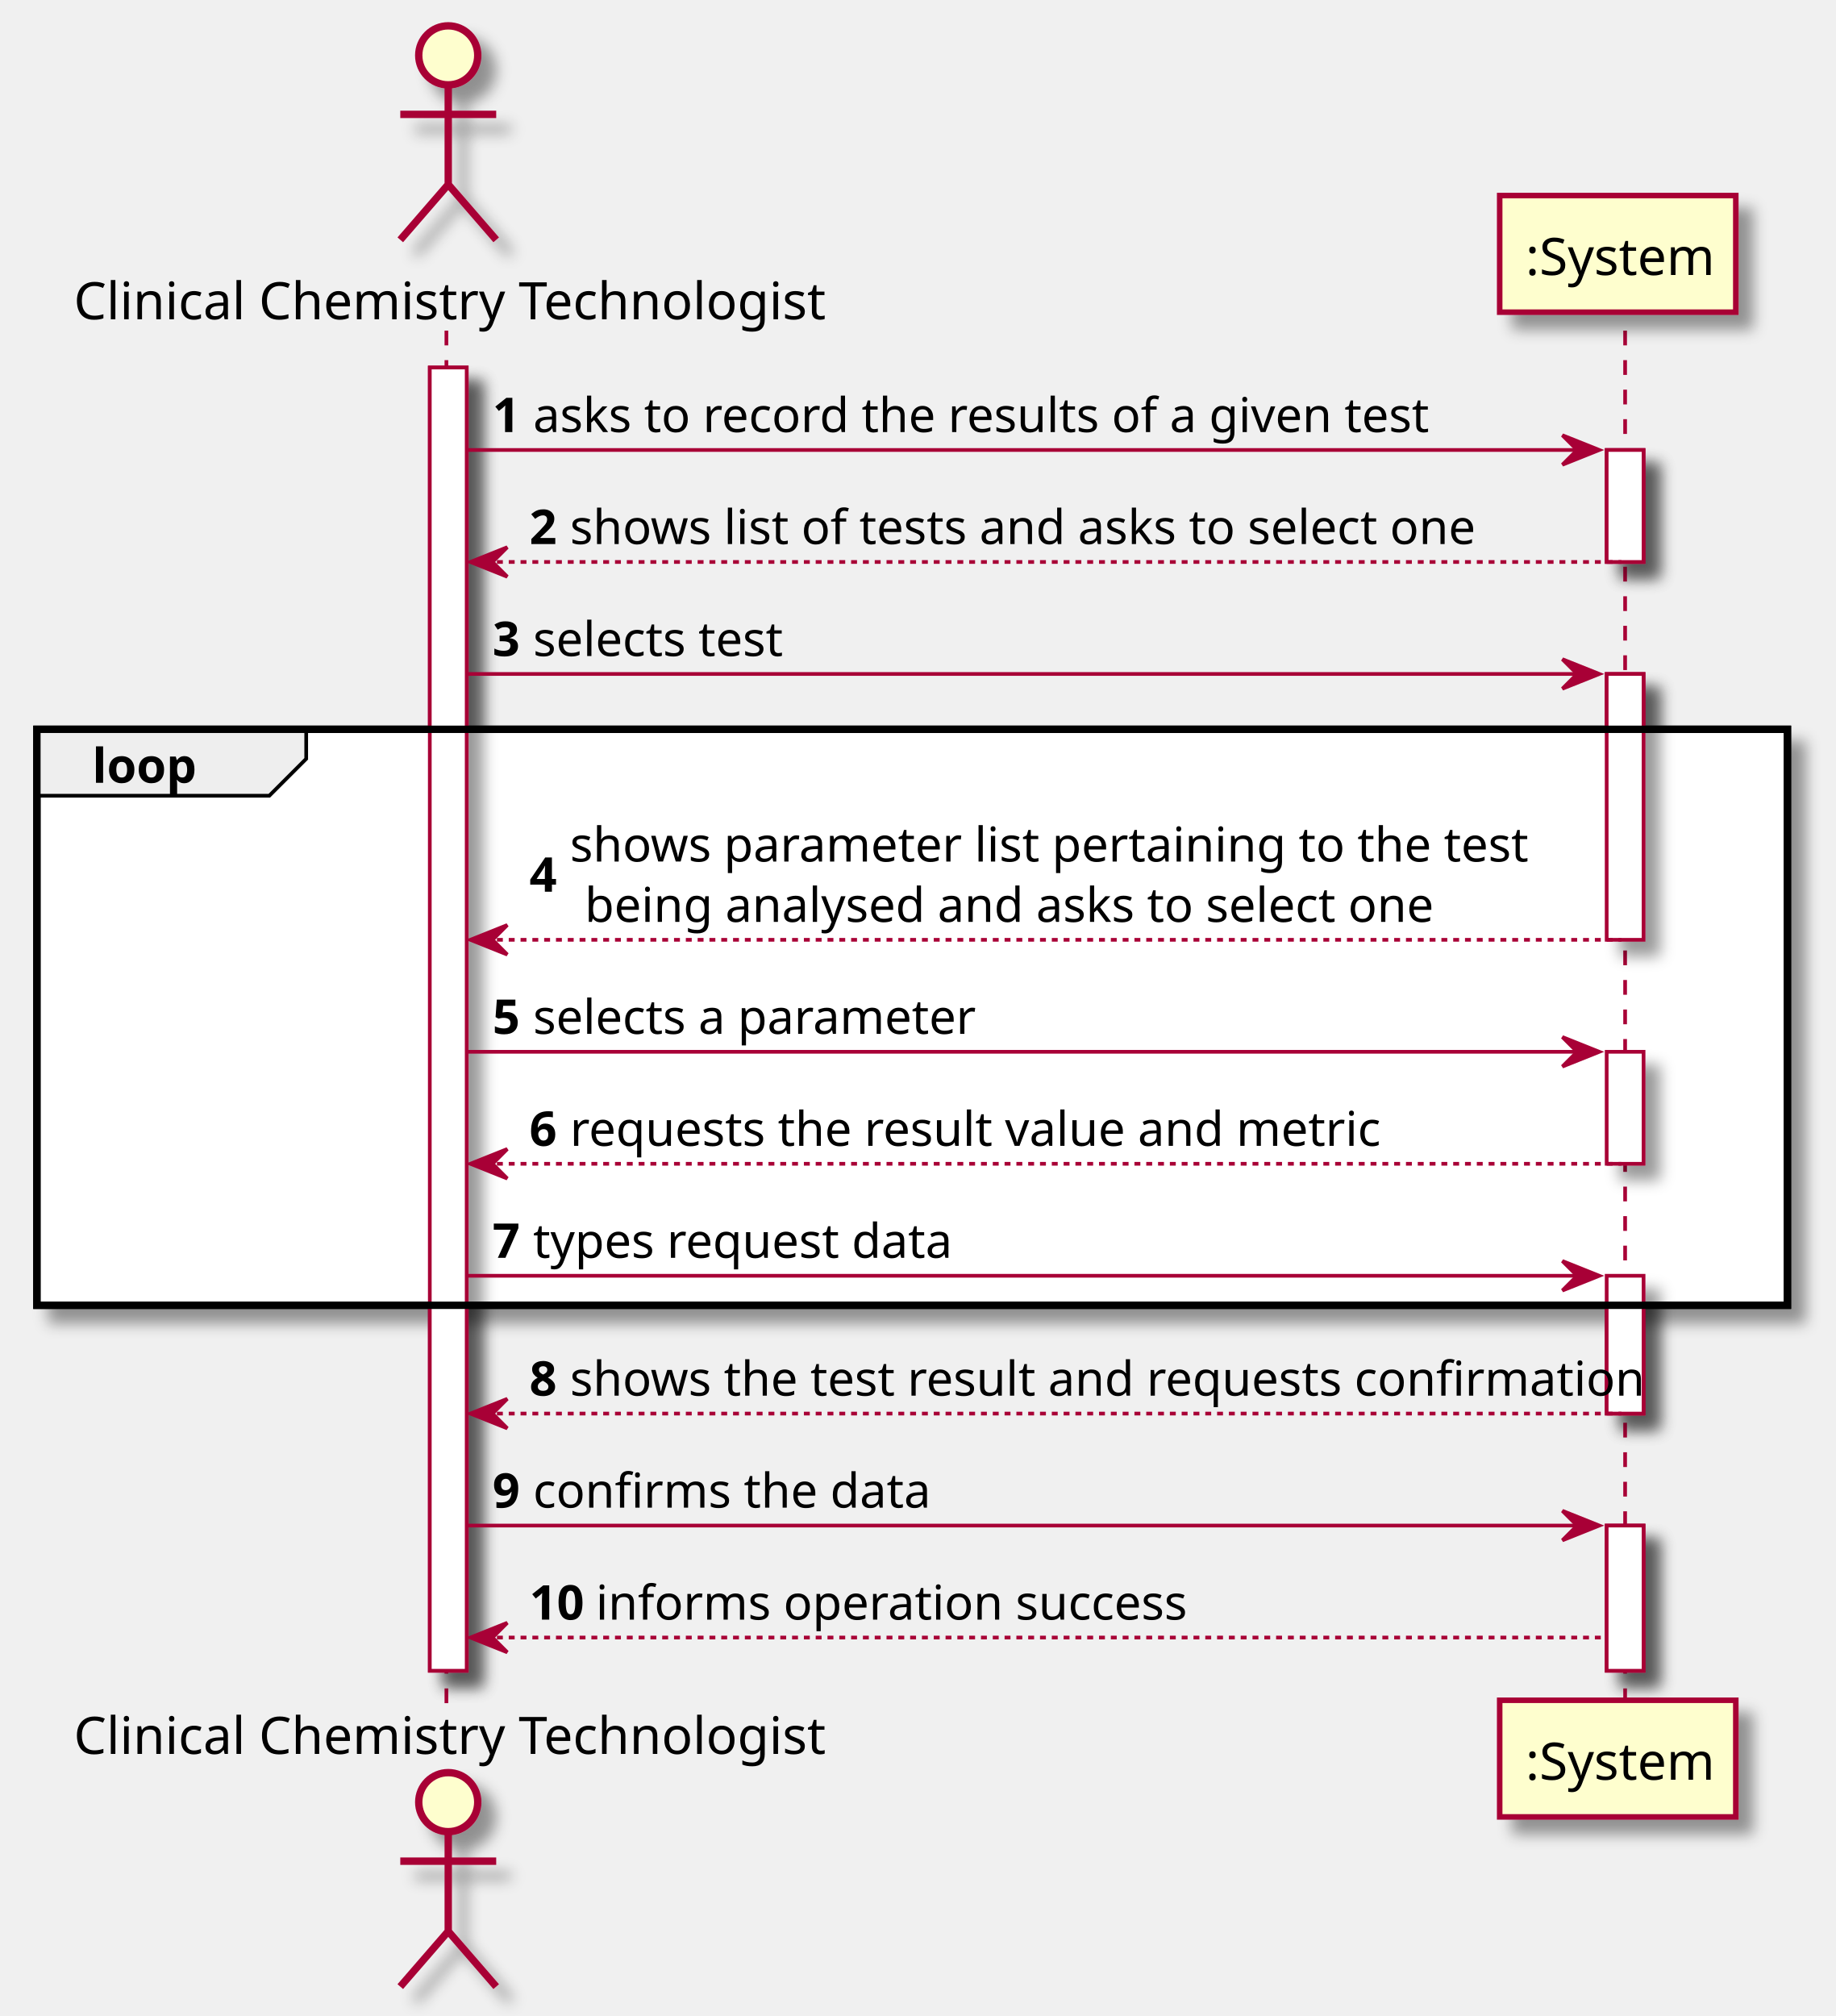
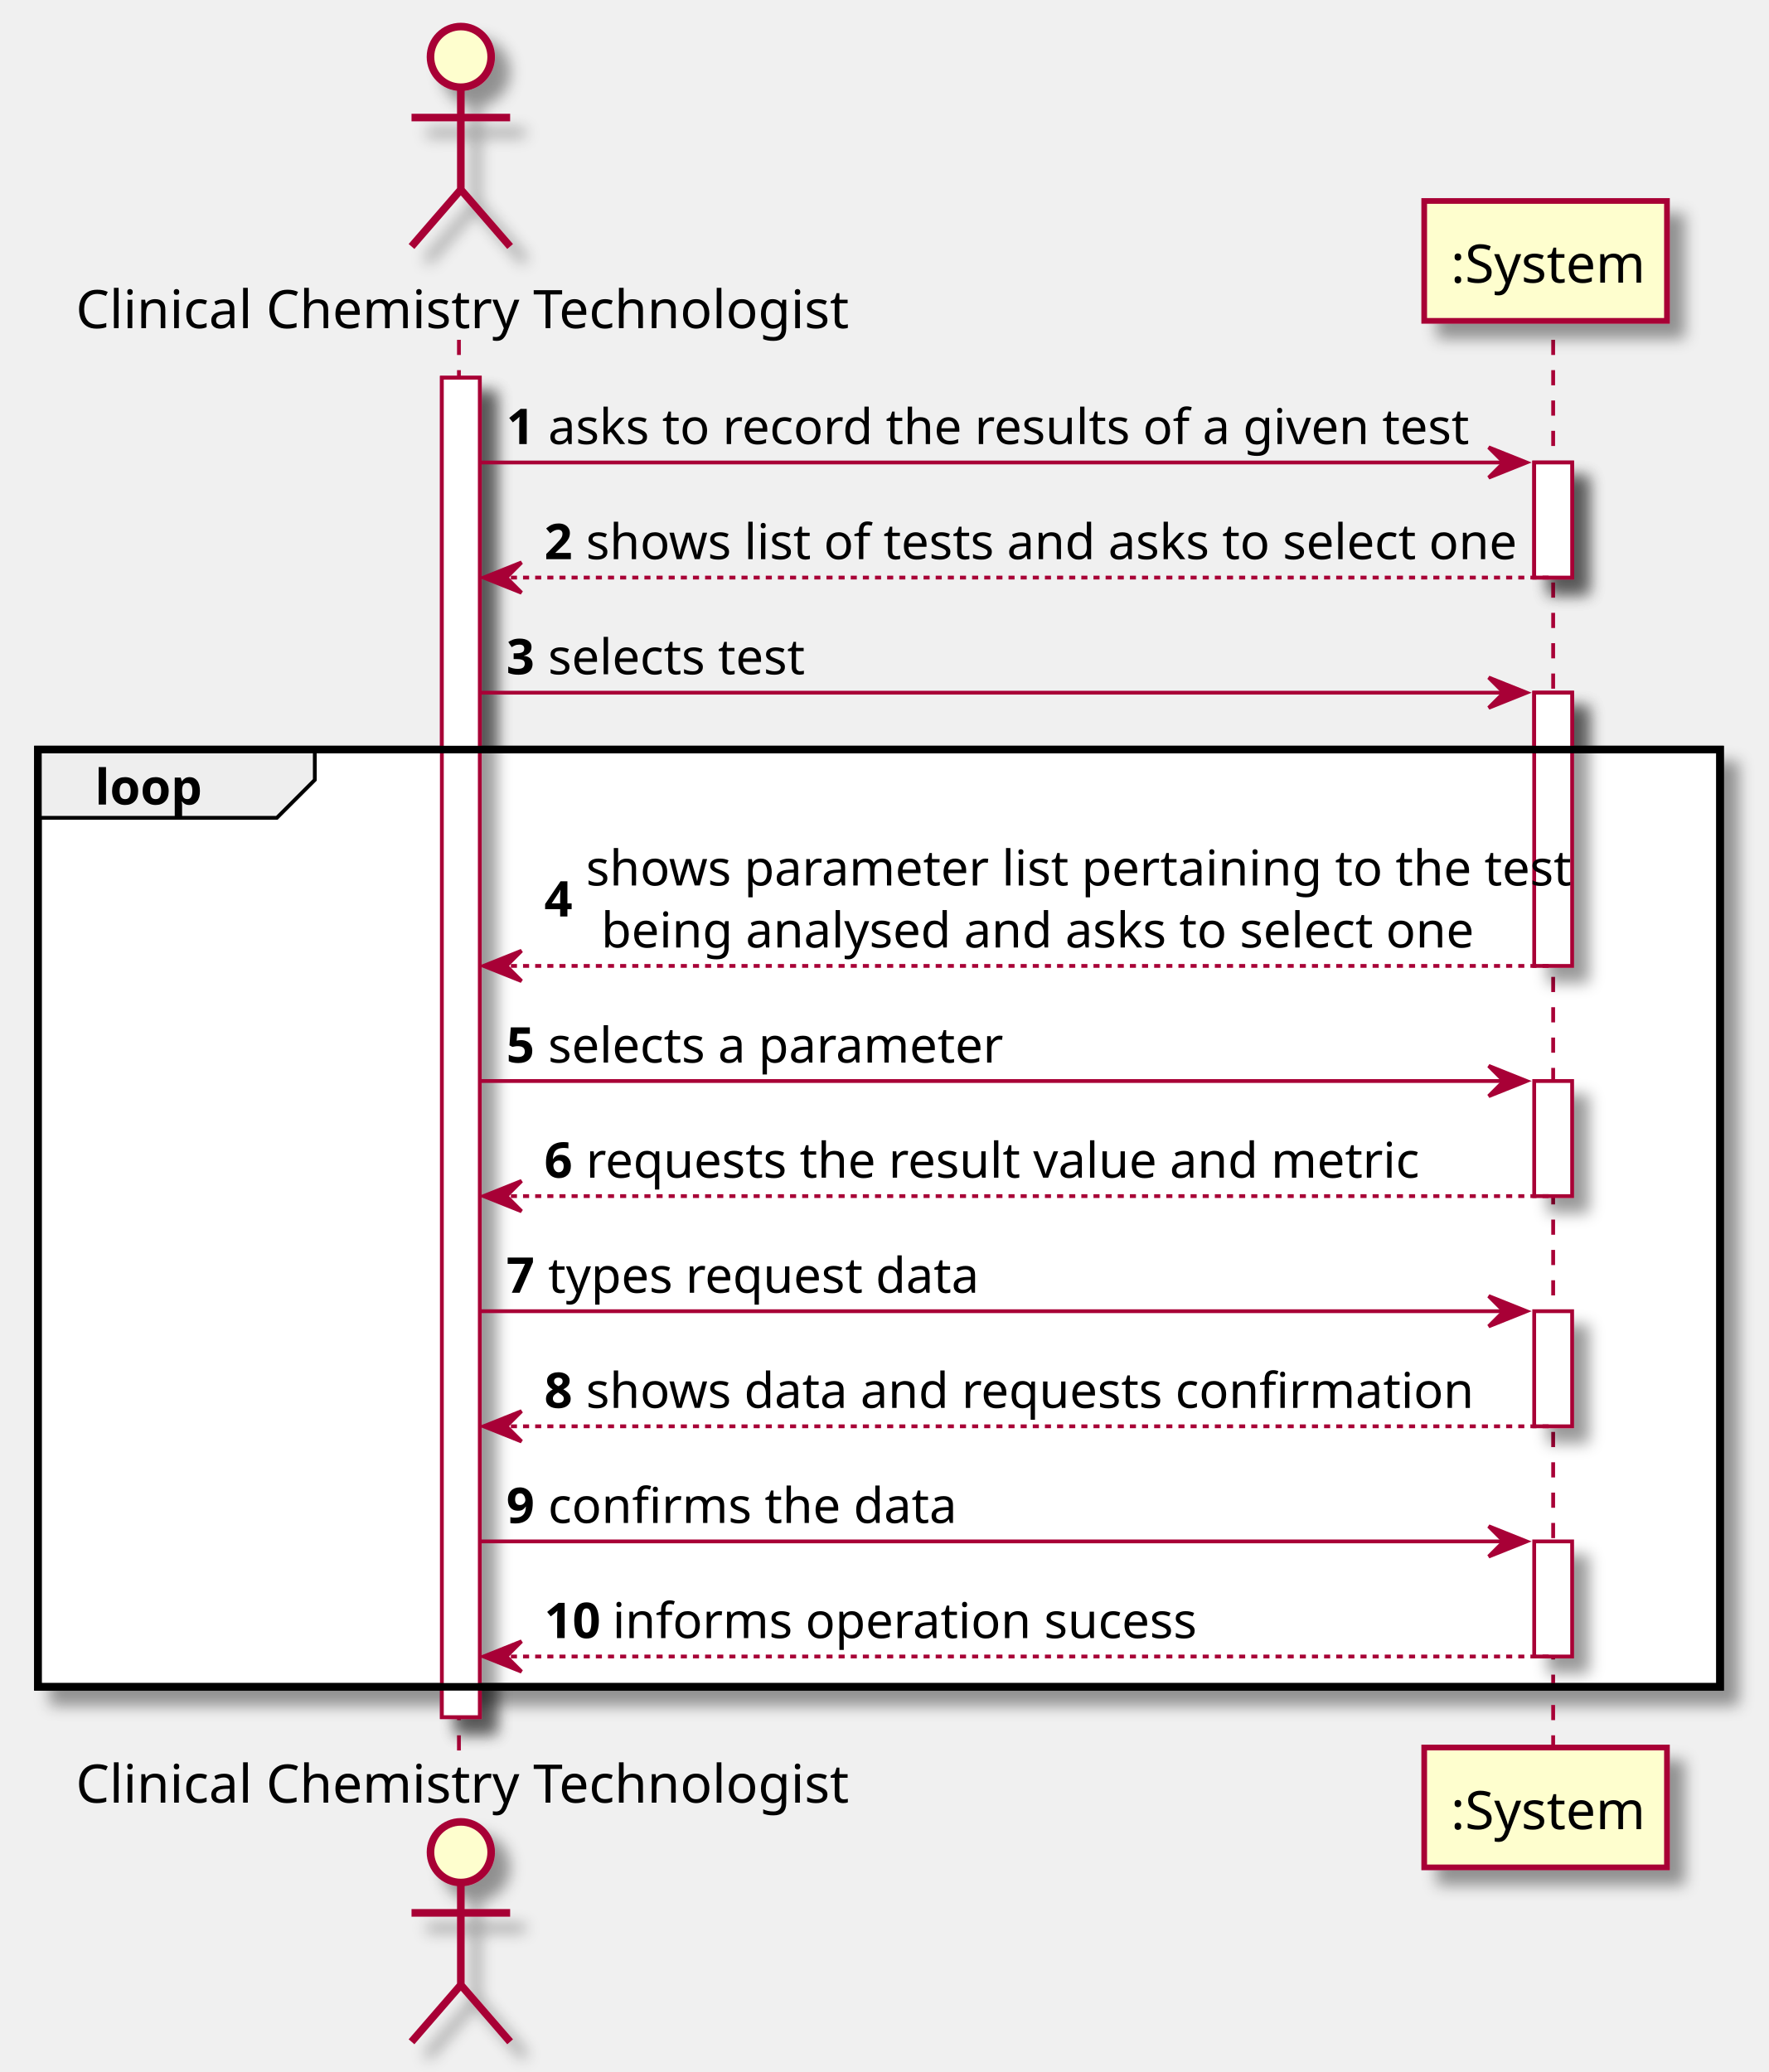
- <svg xmlns="http://www.w3.org/2000/svg" contentScriptType="application/ecmascript" contentStyleType="text/css" height="683.75px" preserveAspectRatio="none" style="width:622px;height:683px;" version="1.1" viewBox="0 0 622 683" width="622.5px" zoomAndPan="magnify">
+ <svg xmlns="http://www.w3.org/2000/svg" contentScriptType="application/ecmascript" contentStyleType="text/css" height="683.75px" preserveAspectRatio="none" style="width:583px;height:683px;" version="1.1" viewBox="0 0 583 683" width="583.75px" zoomAndPan="magnify">
  <defs>
-     <filter height="300%" id="ff3yr6rsjbfgu" width="300%" x="-1" y="-1">
+     <filter height="300%" id="f13bim082aydcx" width="300%" x="-1" y="-1">
      <feGaussianBlur result="blurOut" stdDeviation="2.5" />
      <feColorMatrix in="blurOut" result="blurOut2" type="matrix" values="0 0 0 0 0 0 0 0 0 0 0 0 0 0 0 0 0 0 .4 0" />
      <feOffset dx="5.0" dy="5.0" in="blurOut2" result="blurOut3" />
      <feBlend in="SourceGraphic" in2="blurOut3" mode="normal" />
    </filter>
  </defs>
  <g>
-     <rect fill="#FFFFFF" filter="url(#ff3yr6rsjbfgu)" height="441.523" style="stroke:#A80036;stroke-width:1.25;" width="12.5" x="145.625" y="124.512" />
-     <rect fill="#FFFFFF" filter="url(#ff3yr6rsjbfgu)" height="37.94" style="stroke:#A80036;stroke-width:1.25;" width="12.5" x="544.375" y="152.451" />
-     <rect fill="#FFFFFF" filter="url(#ff3yr6rsjbfgu)" height="90.068" style="stroke:#A80036;stroke-width:1.25;" width="12.5" x="544.375" y="228.33" />
-     <rect fill="#FFFFFF" filter="url(#ff3yr6rsjbfgu)" height="37.94" style="stroke:#A80036;stroke-width:1.25;" width="12.5" x="544.375" y="356.338" />
-     <rect fill="#FFFFFF" filter="url(#ff3yr6rsjbfgu)" height="46.69" style="stroke:#A80036;stroke-width:1.25;" width="12.5" x="544.375" y="432.217" />
-     <rect fill="#FFFFFF" filter="url(#ff3yr6rsjbfgu)" height="49.19" style="stroke:#A80036;stroke-width:1.25;" width="12.5" x="544.375" y="516.846" />
-     <rect fill="#FFFFFF" filter="url(#ff3yr6rsjbfgu)" height="195.137" style="stroke:#000000;stroke-width:2.5;" width="593.125" x="12.5" y="247.08" />
+     <rect fill="#FFFFFF" filter="url(#f13bim082aydcx)" height="441.523" style="stroke:#A80036;stroke-width:1.25;" width="12.5" x="145.625" y="124.512" />
+     <rect fill="#FFFFFF" filter="url(#f13bim082aydcx)" height="37.94" style="stroke:#A80036;stroke-width:1.25;" width="12.5" x="505.625" y="152.451" />
+     <rect fill="#FFFFFF" filter="url(#f13bim082aydcx)" height="90.068" style="stroke:#A80036;stroke-width:1.25;" width="12.5" x="505.625" y="228.33" />
+     <rect fill="#FFFFFF" filter="url(#f13bim082aydcx)" height="37.94" style="stroke:#A80036;stroke-width:1.25;" width="12.5" x="505.625" y="356.338" />
+     <rect fill="#FFFFFF" filter="url(#f13bim082aydcx)" height="37.94" style="stroke:#A80036;stroke-width:1.25;" width="12.5" x="505.625" y="432.217" />
+     <rect fill="#FFFFFF" filter="url(#f13bim082aydcx)" height="37.94" style="stroke:#A80036;stroke-width:1.25;" width="12.5" x="505.625" y="508.096" />
+     <rect fill="#FFFFFF" filter="url(#f13bim082aydcx)" height="308.955" style="stroke:#000000;stroke-width:2.5;" width="554.375" x="12.5" y="247.08" />
    <line style="stroke:#A80036;stroke-width:1.25;stroke-dasharray:5.0,5.0;" x1="151.25" x2="151.25" y1="112.012" y2="577.285" />
-     <line style="stroke:#A80036;stroke-width:1.25;stroke-dasharray:5.0,5.0;" x1="550.625" x2="550.625" y1="112.012" y2="577.285" />
+     <line style="stroke:#A80036;stroke-width:1.25;stroke-dasharray:5.0,5.0;" x1="511.875" x2="511.875" y1="112.012" y2="577.285" />
    <text fill="#000000" font-family="sans-serif" font-size="17.5" lengthAdjust="spacing" textLength="246.25" x="25" y="108.166">Clinical Chemistry Technologist</text>
-     <ellipse cx="151.875" cy="18.75" fill="#FEFECE" filter="url(#ff3yr6rsjbfgu)" rx="10" ry="10" style="stroke:#A80036;stroke-width:2.5;" />
-     <path d="M151.875,28.75 L151.875,62.5 M135.625,38.75 L168.125,38.75 M151.875,62.5 L135.625,81.25 M151.875,62.5 L168.125,81.25 " fill="none" filter="url(#ff3yr6rsjbfgu)" style="stroke:#A80036;stroke-width:2.5;" />
+     <ellipse cx="151.875" cy="18.75" fill="#FEFECE" filter="url(#f13bim082aydcx)" rx="10" ry="10" style="stroke:#A80036;stroke-width:2.5;" />
+     <path d="M151.875,28.75 L151.875,62.5 M135.625,38.75 L168.125,38.75 M151.875,62.5 L135.625,81.25 M151.875,62.5 L168.125,81.25 " fill="none" filter="url(#f13bim082aydcx)" style="stroke:#A80036;stroke-width:2.5;" />
    <text fill="#000000" font-family="sans-serif" font-size="17.5" lengthAdjust="spacing" textLength="246.25" x="25" y="594.202">Clinical Chemistry Technologist</text>
-     <ellipse cx="151.875" cy="610.547" fill="#FEFECE" filter="url(#ff3yr6rsjbfgu)" rx="10" ry="10" style="stroke:#A80036;stroke-width:2.5;" />
-     <path d="M151.875,620.547 L151.875,654.297 M135.625,630.547 L168.125,630.547 M151.875,654.297 L135.625,673.047 M151.875,654.297 L168.125,673.047 " fill="none" filter="url(#ff3yr6rsjbfgu)" style="stroke:#A80036;stroke-width:2.5;" />
-     <rect fill="#FEFECE" filter="url(#ff3yr6rsjbfgu)" height="39.512" style="stroke:#A80036;stroke-width:1.875;" width="80" x="508.125" y="66.25" />
-     <text fill="#000000" font-family="sans-serif" font-size="17.5" lengthAdjust="spacing" textLength="62.5" x="516.875" y="93.166">:System</text>
-     <rect fill="#FEFECE" filter="url(#ff3yr6rsjbfgu)" height="39.512" style="stroke:#A80036;stroke-width:1.875;" width="80" x="508.125" y="576.035" />
-     <text fill="#000000" font-family="sans-serif" font-size="17.5" lengthAdjust="spacing" textLength="62.5" x="516.875" y="602.952">:System</text>
-     <rect fill="#FFFFFF" filter="url(#ff3yr6rsjbfgu)" height="441.523" style="stroke:#A80036;stroke-width:1.25;" width="12.5" x="145.625" y="124.512" />
-     <rect fill="#FFFFFF" filter="url(#ff3yr6rsjbfgu)" height="37.94" style="stroke:#A80036;stroke-width:1.25;" width="12.5" x="544.375" y="152.451" />
-     <rect fill="#FFFFFF" filter="url(#ff3yr6rsjbfgu)" height="90.068" style="stroke:#A80036;stroke-width:1.25;" width="12.5" x="544.375" y="228.33" />
-     <rect fill="#FFFFFF" filter="url(#ff3yr6rsjbfgu)" height="37.94" style="stroke:#A80036;stroke-width:1.25;" width="12.5" x="544.375" y="356.338" />
-     <rect fill="#FFFFFF" filter="url(#ff3yr6rsjbfgu)" height="46.69" style="stroke:#A80036;stroke-width:1.25;" width="12.5" x="544.375" y="432.217" />
-     <rect fill="#FFFFFF" filter="url(#ff3yr6rsjbfgu)" height="49.19" style="stroke:#A80036;stroke-width:1.25;" width="12.5" x="544.375" y="516.846" />
-     <polygon fill="#A80036" points="529.375,147.451,541.875,152.451,529.375,157.451,534.375,152.451" style="stroke:#A80036;stroke-width:1.25;" />
-     <line style="stroke:#A80036;stroke-width:1.25;" x1="158.125" x2="536.875" y1="152.451" y2="152.451" />
+     <ellipse cx="151.875" cy="610.547" fill="#FEFECE" filter="url(#f13bim082aydcx)" rx="10" ry="10" style="stroke:#A80036;stroke-width:2.5;" />
+     <path d="M151.875,620.547 L151.875,654.297 M135.625,630.547 L168.125,630.547 M151.875,654.297 L135.625,673.047 M151.875,654.297 L168.125,673.047 " fill="none" filter="url(#f13bim082aydcx)" style="stroke:#A80036;stroke-width:2.5;" />
+     <rect fill="#FEFECE" filter="url(#f13bim082aydcx)" height="39.512" style="stroke:#A80036;stroke-width:1.875;" width="80" x="469.375" y="66.25" />
+     <text fill="#000000" font-family="sans-serif" font-size="17.5" lengthAdjust="spacing" textLength="62.5" x="478.125" y="93.166">:System</text>
+     <rect fill="#FEFECE" filter="url(#f13bim082aydcx)" height="39.512" style="stroke:#A80036;stroke-width:1.875;" width="80" x="469.375" y="576.035" />
+     <text fill="#000000" font-family="sans-serif" font-size="17.5" lengthAdjust="spacing" textLength="62.5" x="478.125" y="602.952">:System</text>
+     <rect fill="#FFFFFF" filter="url(#f13bim082aydcx)" height="441.523" style="stroke:#A80036;stroke-width:1.25;" width="12.5" x="145.625" y="124.512" />
+     <rect fill="#FFFFFF" filter="url(#f13bim082aydcx)" height="37.94" style="stroke:#A80036;stroke-width:1.25;" width="12.5" x="505.625" y="152.451" />
+     <rect fill="#FFFFFF" filter="url(#f13bim082aydcx)" height="90.068" style="stroke:#A80036;stroke-width:1.25;" width="12.5" x="505.625" y="228.33" />
+     <rect fill="#FFFFFF" filter="url(#f13bim082aydcx)" height="37.94" style="stroke:#A80036;stroke-width:1.25;" width="12.5" x="505.625" y="356.338" />
+     <rect fill="#FFFFFF" filter="url(#f13bim082aydcx)" height="37.94" style="stroke:#A80036;stroke-width:1.25;" width="12.5" x="505.625" y="432.217" />
+     <rect fill="#FFFFFF" filter="url(#f13bim082aydcx)" height="37.94" style="stroke:#A80036;stroke-width:1.25;" width="12.5" x="505.625" y="508.096" />
+     <polygon fill="#A80036" points="490.625,147.451,503.125,152.451,490.625,157.451,495.625,152.451" style="stroke:#A80036;stroke-width:1.25;" />
+     <line style="stroke:#A80036;stroke-width:1.25;" x1="158.125" x2="498.125" y1="152.451" y2="152.451" />
    <text fill="#000000" font-family="sans-serif" font-size="16.25" font-weight="bold" lengthAdjust="spacing" textLength="8.75" x="166.875" y="146.381">1</text>
    <text fill="#000000" font-family="sans-serif" font-size="16.25" lengthAdjust="spacing" textLength="290" x="180.625" y="146.381">asks to record the results of a given test</text>
    <polygon fill="#A80036" points="171.875,185.391,159.375,190.391,171.875,195.391,166.875,190.391" style="stroke:#A80036;stroke-width:1.25;" />
-     <line style="stroke:#A80036;stroke-width:1.25;stroke-dasharray:2.0,2.0;" x1="164.375" x2="549.375" y1="190.391" y2="190.391" />
+     <line style="stroke:#A80036;stroke-width:1.25;stroke-dasharray:2.0,2.0;" x1="164.375" x2="510.625" y1="190.391" y2="190.391" />
    <text fill="#000000" font-family="sans-serif" font-size="16.25" font-weight="bold" lengthAdjust="spacing" textLength="8.75" x="179.375" y="184.32">2</text>
    <text fill="#000000" font-family="sans-serif" font-size="16.25" lengthAdjust="spacing" textLength="301.25" x="193.125" y="184.32">shows list of tests and asks to select one</text>
-     <polygon fill="#A80036" points="529.375,223.33,541.875,228.33,529.375,233.33,534.375,228.33" style="stroke:#A80036;stroke-width:1.25;" />
-     <line style="stroke:#A80036;stroke-width:1.25;" x1="158.125" x2="536.875" y1="228.33" y2="228.33" />
+     <polygon fill="#A80036" points="490.625,223.33,503.125,228.33,490.625,233.33,495.625,228.33" style="stroke:#A80036;stroke-width:1.25;" />
+     <line style="stroke:#A80036;stroke-width:1.25;" x1="158.125" x2="498.125" y1="228.33" y2="228.33" />
    <text fill="#000000" font-family="sans-serif" font-size="16.25" font-weight="bold" lengthAdjust="spacing" textLength="8.75" x="166.875" y="222.26">3</text>
    <text fill="#000000" font-family="sans-serif" font-size="16.25" lengthAdjust="spacing" textLength="85" x="180.625" y="222.26">selects test</text>
    <path d="M12.5,247.08 L103.75,247.08 L103.75,257.08 L91.25,269.58 L12.5,269.58 L12.5,247.08 " fill="#EEEEEE" style="stroke:#000000;stroke-width:1.25;" />
-     <rect fill="none" height="195.137" style="stroke:#000000;stroke-width:2.5;" width="593.125" x="12.5" y="247.08" />
+     <rect fill="none" height="308.955" style="stroke:#000000;stroke-width:2.5;" width="554.375" x="12.5" y="247.08" />
    <text fill="#000000" font-family="sans-serif" font-size="16.25" font-weight="bold" lengthAdjust="spacing" textLength="35" x="31.25" y="265.199">loop</text>
    <polygon fill="#A80036" points="171.875,313.398,159.375,318.398,171.875,323.398,166.875,318.398" style="stroke:#A80036;stroke-width:1.25;" />
-     <line style="stroke:#A80036;stroke-width:1.25;stroke-dasharray:2.0,2.0;" x1="164.375" x2="549.375" y1="318.398" y2="318.398" />
+     <line style="stroke:#A80036;stroke-width:1.25;stroke-dasharray:2.0,2.0;" x1="164.375" x2="510.625" y1="318.398" y2="318.398" />
    <text fill="#000000" font-family="sans-serif" font-size="16.25" font-weight="bold" lengthAdjust="spacing" textLength="8.75" x="179.375" y="302.108">4</text>
    <text fill="#000000" font-family="sans-serif" font-size="16.25" lengthAdjust="spacing" textLength="303.75" x="193.125" y="291.888">shows parameter list pertaining to the test</text>
    <text fill="#000000" font-family="sans-serif" font-size="16.25" lengthAdjust="spacing" textLength="278.75" x="198.125" y="312.328">being analysed and asks to select one</text>
-     <polygon fill="#A80036" points="529.375,351.338,541.875,356.338,529.375,361.338,534.375,356.338" style="stroke:#A80036;stroke-width:1.25;" />
-     <line style="stroke:#A80036;stroke-width:1.25;" x1="158.125" x2="536.875" y1="356.338" y2="356.338" />
+     <polygon fill="#A80036" points="490.625,351.338,503.125,356.338,490.625,361.338,495.625,356.338" style="stroke:#A80036;stroke-width:1.25;" />
+     <line style="stroke:#A80036;stroke-width:1.25;" x1="158.125" x2="498.125" y1="356.338" y2="356.338" />
    <text fill="#000000" font-family="sans-serif" font-size="16.25" font-weight="bold" lengthAdjust="spacing" textLength="8.75" x="166.875" y="350.267">5</text>
    <text fill="#000000" font-family="sans-serif" font-size="16.25" lengthAdjust="spacing" textLength="143.75" x="180.625" y="350.267">selects a parameter</text>
    <polygon fill="#A80036" points="171.875,389.277,159.375,394.277,171.875,399.277,166.875,394.277" style="stroke:#A80036;stroke-width:1.25;" />
-     <line style="stroke:#A80036;stroke-width:1.25;stroke-dasharray:2.0,2.0;" x1="164.375" x2="549.375" y1="394.277" y2="394.277" />
+     <line style="stroke:#A80036;stroke-width:1.25;stroke-dasharray:2.0,2.0;" x1="164.375" x2="510.625" y1="394.277" y2="394.277" />
    <text fill="#000000" font-family="sans-serif" font-size="16.25" font-weight="bold" lengthAdjust="spacing" textLength="8.75" x="179.375" y="388.207">6</text>
    <text fill="#000000" font-family="sans-serif" font-size="16.25" lengthAdjust="spacing" textLength="257.5" x="193.125" y="388.207">requests the result value and metric</text>
-     <polygon fill="#A80036" points="529.375,427.217,541.875,432.217,529.375,437.217,534.375,432.217" style="stroke:#A80036;stroke-width:1.25;" />
-     <line style="stroke:#A80036;stroke-width:1.25;" x1="158.125" x2="536.875" y1="432.217" y2="432.217" />
+     <polygon fill="#A80036" points="490.625,427.217,503.125,432.217,490.625,437.217,495.625,432.217" style="stroke:#A80036;stroke-width:1.25;" />
+     <line style="stroke:#A80036;stroke-width:1.25;" x1="158.125" x2="498.125" y1="432.217" y2="432.217" />
    <text fill="#000000" font-family="sans-serif" font-size="16.25" font-weight="bold" lengthAdjust="spacing" textLength="8.75" x="166.875" y="426.146">7</text>
    <text fill="#000000" font-family="sans-serif" font-size="16.25" lengthAdjust="spacing" textLength="135" x="180.625" y="426.146">types request data</text>
-     <polygon fill="#A80036" points="171.875,473.906,159.375,478.906,171.875,483.906,166.875,478.906" style="stroke:#A80036;stroke-width:1.25;" />
-     <line style="stroke:#A80036;stroke-width:1.25;stroke-dasharray:2.0,2.0;" x1="164.375" x2="549.375" y1="478.906" y2="478.906" />
-     <text fill="#000000" font-family="sans-serif" font-size="16.25" font-weight="bold" lengthAdjust="spacing" textLength="8.75" x="179.375" y="472.836">8</text>
-     <text fill="#000000" font-family="sans-serif" font-size="16.25" lengthAdjust="spacing" textLength="342.5" x="193.125" y="472.836">shows the test result and requests confirmation</text>
-     <polygon fill="#A80036" points="529.375,511.846,541.875,516.846,529.375,521.846,534.375,516.846" style="stroke:#A80036;stroke-width:1.25;" />
-     <line style="stroke:#A80036;stroke-width:1.25;" x1="158.125" x2="536.875" y1="516.846" y2="516.846" />
-     <text fill="#000000" font-family="sans-serif" font-size="16.25" font-weight="bold" lengthAdjust="spacing" textLength="8.75" x="166.875" y="510.775">9</text>
-     <text fill="#000000" font-family="sans-serif" font-size="16.25" lengthAdjust="spacing" textLength="125" x="180.625" y="510.775">confirms the data</text>
-     <polygon fill="#A80036" points="171.875,549.785,159.375,554.785,171.875,559.785,166.875,554.785" style="stroke:#A80036;stroke-width:1.25;" />
-     <line style="stroke:#A80036;stroke-width:1.25;stroke-dasharray:2.0,2.0;" x1="164.375" x2="543.125" y1="554.785" y2="554.785" />
-     <text fill="#000000" font-family="sans-serif" font-size="16.25" font-weight="bold" lengthAdjust="spacing" textLength="17.5" x="179.375" y="548.715">10</text>
-     <text fill="#000000" font-family="sans-serif" font-size="16.25" lengthAdjust="spacing" textLength="190" x="201.875" y="548.715">informs operation success</text>
+     <polygon fill="#A80036" points="171.875,465.156,159.375,470.156,171.875,475.156,166.875,470.156" style="stroke:#A80036;stroke-width:1.25;" />
+     <line style="stroke:#A80036;stroke-width:1.25;stroke-dasharray:2.0,2.0;" x1="164.375" x2="510.625" y1="470.156" y2="470.156" />
+     <text fill="#000000" font-family="sans-serif" font-size="16.25" font-weight="bold" lengthAdjust="spacing" textLength="8.75" x="179.375" y="464.086">8</text>
+     <text fill="#000000" font-family="sans-serif" font-size="16.25" lengthAdjust="spacing" textLength="273.75" x="193.125" y="464.086">shows data and requests confirmation</text>
+     <polygon fill="#A80036" points="490.625,503.096,503.125,508.096,490.625,513.096,495.625,508.096" style="stroke:#A80036;stroke-width:1.25;" />
+     <line style="stroke:#A80036;stroke-width:1.25;" x1="158.125" x2="498.125" y1="508.096" y2="508.096" />
+     <text fill="#000000" font-family="sans-serif" font-size="16.25" font-weight="bold" lengthAdjust="spacing" textLength="8.75" x="166.875" y="502.025">9</text>
+     <text fill="#000000" font-family="sans-serif" font-size="16.25" lengthAdjust="spacing" textLength="125" x="180.625" y="502.025">confirms the data</text>
+     <polygon fill="#A80036" points="171.875,541.035,159.375,546.035,171.875,551.035,166.875,546.035" style="stroke:#A80036;stroke-width:1.25;" />
+     <line style="stroke:#A80036;stroke-width:1.25;stroke-dasharray:2.0,2.0;" x1="164.375" x2="510.625" y1="546.035" y2="546.035" />
+     <text fill="#000000" font-family="sans-serif" font-size="16.25" font-weight="bold" lengthAdjust="spacing" textLength="17.5" x="179.375" y="539.965">10</text>
+     <text fill="#000000" font-family="sans-serif" font-size="16.25" lengthAdjust="spacing" textLength="181.25" x="201.875" y="539.965">informs operation sucess</text>
  </g>
</svg>
